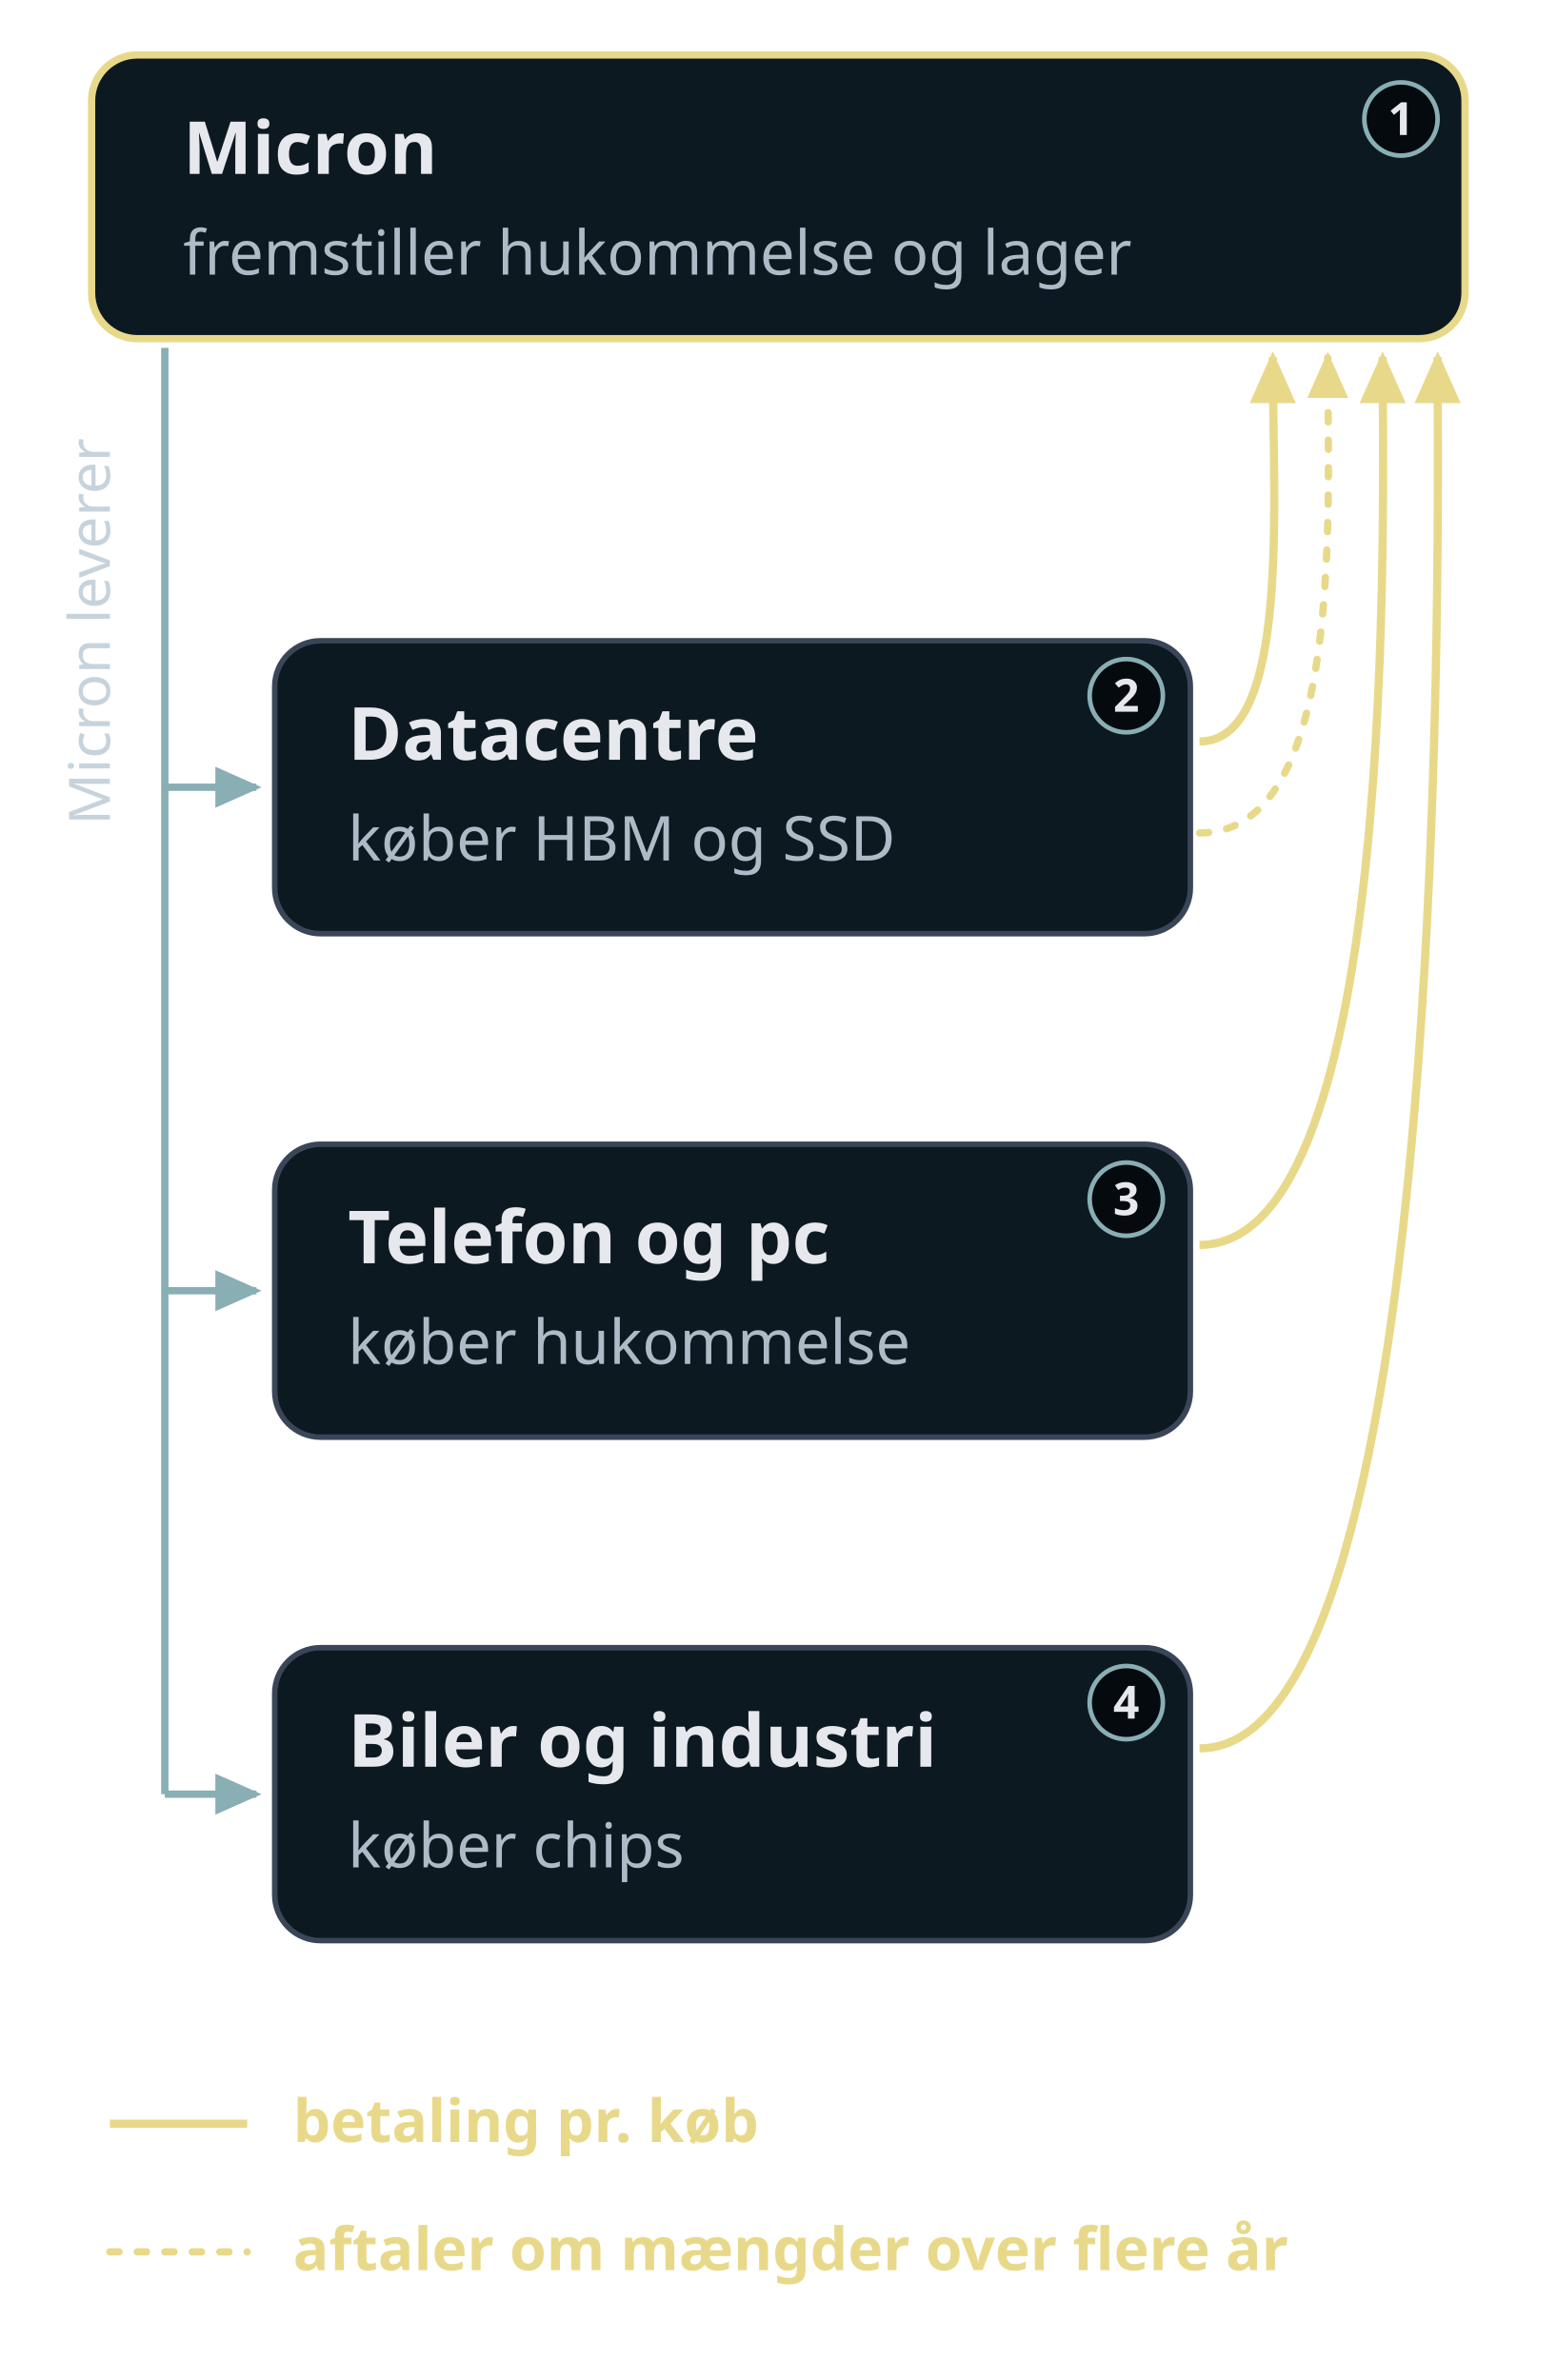
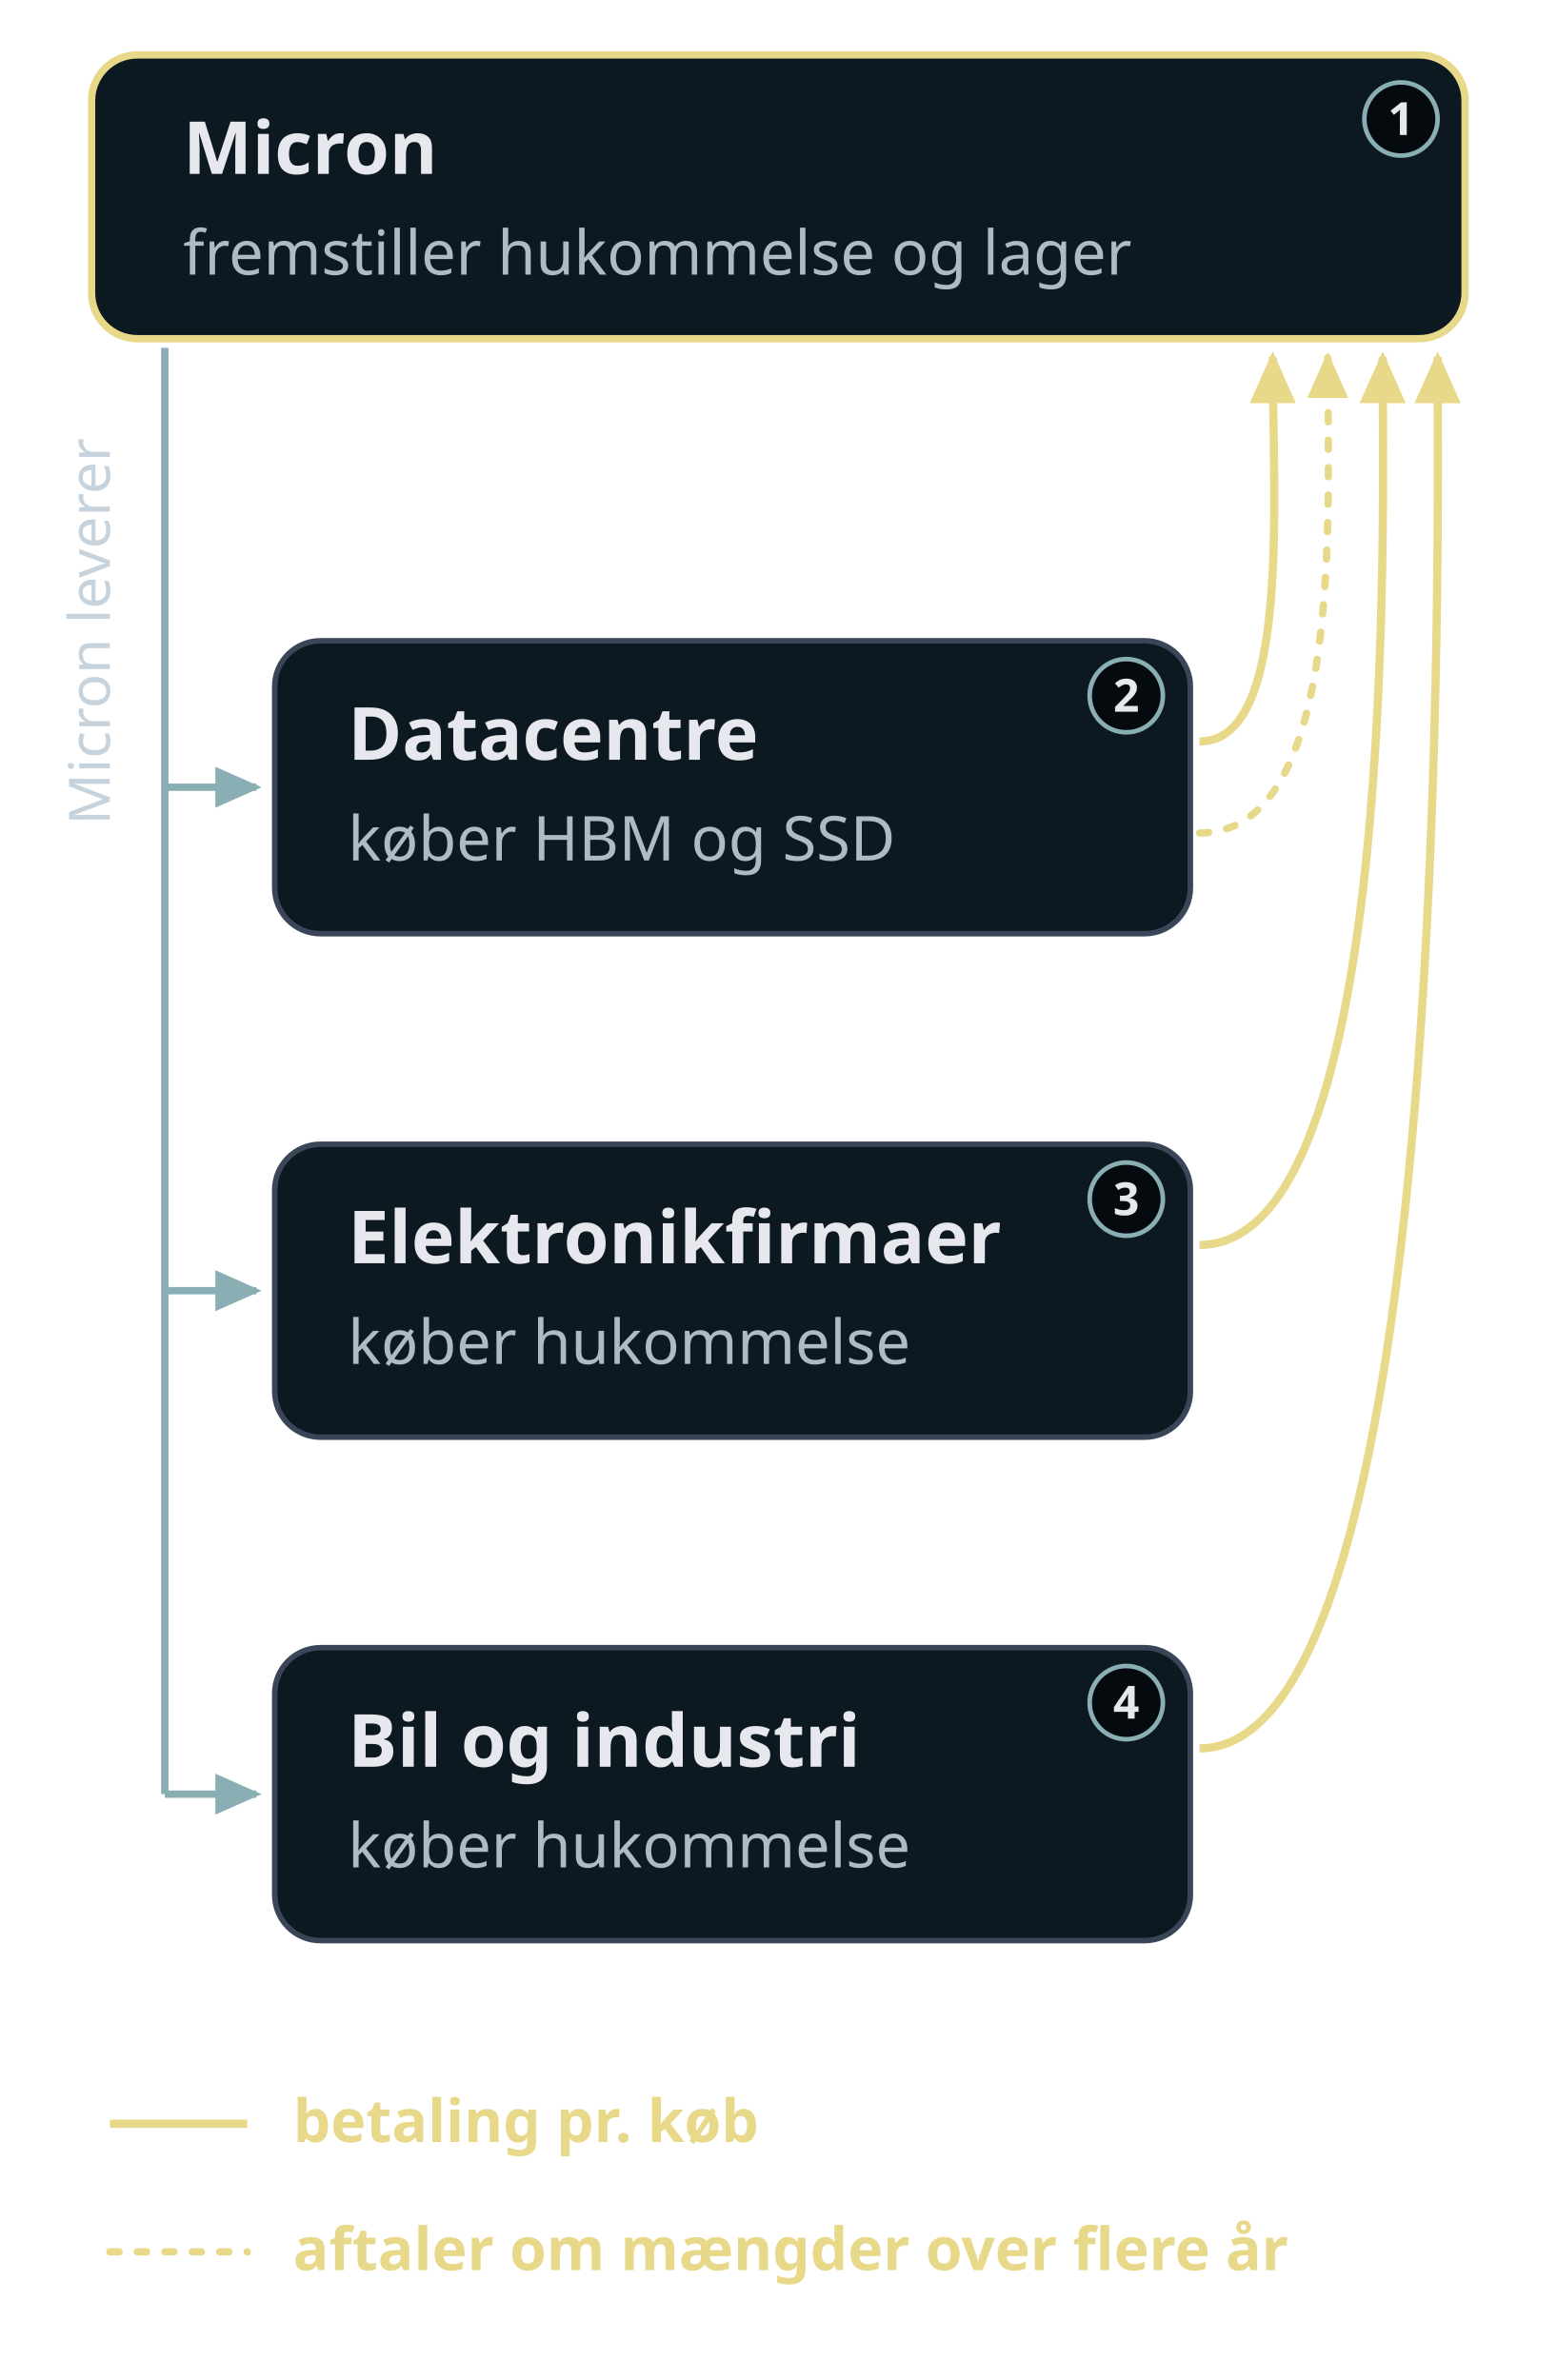
<svg xmlns="http://www.w3.org/2000/svg" class="cr-model cr-model-m" viewBox="0 0 340 520" role="img" aria-labelledby="cr-model-m-t">
  <defs>
    <marker id="cr-pil-m" viewBox="0 0 10 10" refX="8" refY="5" markerWidth="7" markerHeight="7" orient="auto-start-reverse">
      <path d="M0,1 L9,5 L0,9 z" fill="#89aeb4" />
    </marker>
    <marker id="cr-pil-gm" viewBox="0 0 10 10" refX="8" refY="5" markerWidth="7" markerHeight="7" orient="auto-start-reverse">
      <path d="M0,1 L9,5 L0,9 z" fill="#e8d98a" />
    </marker>
  </defs>
  <style>.cr-model-m .t{text-anchor:start;font:600 16px "DM Sans",sans-serif;fill:#e6e8ed}.cr-model-m .s{text-anchor:start;font:400 13.5px "DM Sans",sans-serif;fill:#aebbc7}.cr-model-m .pr{text-anchor:middle;font:500 12.5px "DM Sans",sans-serif;fill:#c7d3dc}.cr-model-m .pg{text-anchor:start;font:600 13px "DM Sans",sans-serif;fill:#e8d98a}.cr-model-m .k{fill:#0d1921;stroke:#3a4658;stroke-width:1.2}.cr-model-m .l{fill:none;stroke:#89aeb4;stroke-width:1.6}.cr-model-m .g1{fill:none;stroke:#e8d98a;stroke-width:1.8}.cr-model-m .g2{fill:none;stroke:#e8d98a;stroke-width:1.6;stroke-dasharray:2 4;stroke-linecap:round}.cr-model-m .nr{fill:#050a0f;stroke:#89aeb4;stroke-width:1}.cr-model-m .nrt{font:600 10px "DM Sans",sans-serif;fill:#e6e8ed;text-anchor:middle}</style>
  <rect class="k" x="20" y="12" width="300" height="62" rx="10" style="stroke:#e8d98a;stroke-width:1.6" />
  <circle class="nr" cx="306" cy="26" r="8" />
  <text class="nrt" x="306" y="29.5">1</text>
  <text class="t" x="40" y="38">Micron</text>
  <text class="s" x="40" y="60">fremstiller hukommelse og lager</text>
  <path class="l" d="M36,76 V392" />
  <text class="pr" transform="translate(24,138) rotate(-90)">Micron leverer</text>
  <path class="l" d="M36,172 H56" marker-end="url(#cr-pil-m)" />
  <rect class="k" x="60" y="140" width="200" height="64" rx="10" />
  <circle class="nr" cx="246" cy="152" r="8" />
  <text class="nrt" x="246" y="155.5">2</text>
  <text class="t" x="76" y="166">Datacentre</text>
  <text class="s" x="76" y="188">køber HBM og SSD</text>
  <path class="l" d="M36,282 H56" marker-end="url(#cr-pil-m)" />
  <rect class="k" x="60" y="250" width="200" height="64" rx="10" />
  <circle class="nr" cx="246" cy="262" r="8" />
  <text class="nrt" x="246" y="265.5">3</text>
-   <text class="t" x="76" y="276">Telefon og pc</text>
+   <text class="t" x="76" y="276">Elektronikfirmaer</text>
  <text class="s" x="76" y="298">køber hukommelse</text>
  <path class="l" d="M36,392 H56" marker-end="url(#cr-pil-m)" />
  <rect class="k" x="60" y="360" width="200" height="64" rx="10" />
  <circle class="nr" cx="246" cy="372" r="8" />
  <text class="nrt" x="246" y="375.5">4</text>
-   <text class="t" x="76" y="386">Biler og industri</text>
-   <text class="s" x="76" y="408">køber chips</text>
+   <text class="t" x="76" y="386">Bil og industri</text>
+   <text class="s" x="76" y="408">køber hukommelse</text>
  <path class="g1" d="M262,162 C282,162 278,110 278,78" marker-end="url(#cr-pil-gm)" />
  <path class="g2" d="M262,182 C294,182 290,110 290,78" marker-end="url(#cr-pil-gm)" />
  <path class="g1" d="M262,272 C306,272 302,110 302,78" marker-end="url(#cr-pil-gm)" />
  <path class="g1" d="M262,382 C318,382 314,110 314,78" marker-end="url(#cr-pil-gm)" />
  <line x1="24" x2="54" y1="464" y2="464" class="g1" />
  <text class="pg" x="64" y="468">betaling pr. køb</text>
  <line x1="24" x2="54" y1="492" y2="492" class="g2" />
  <text class="pg" x="64" y="496">aftaler om mængder over flere år</text>
</svg>
